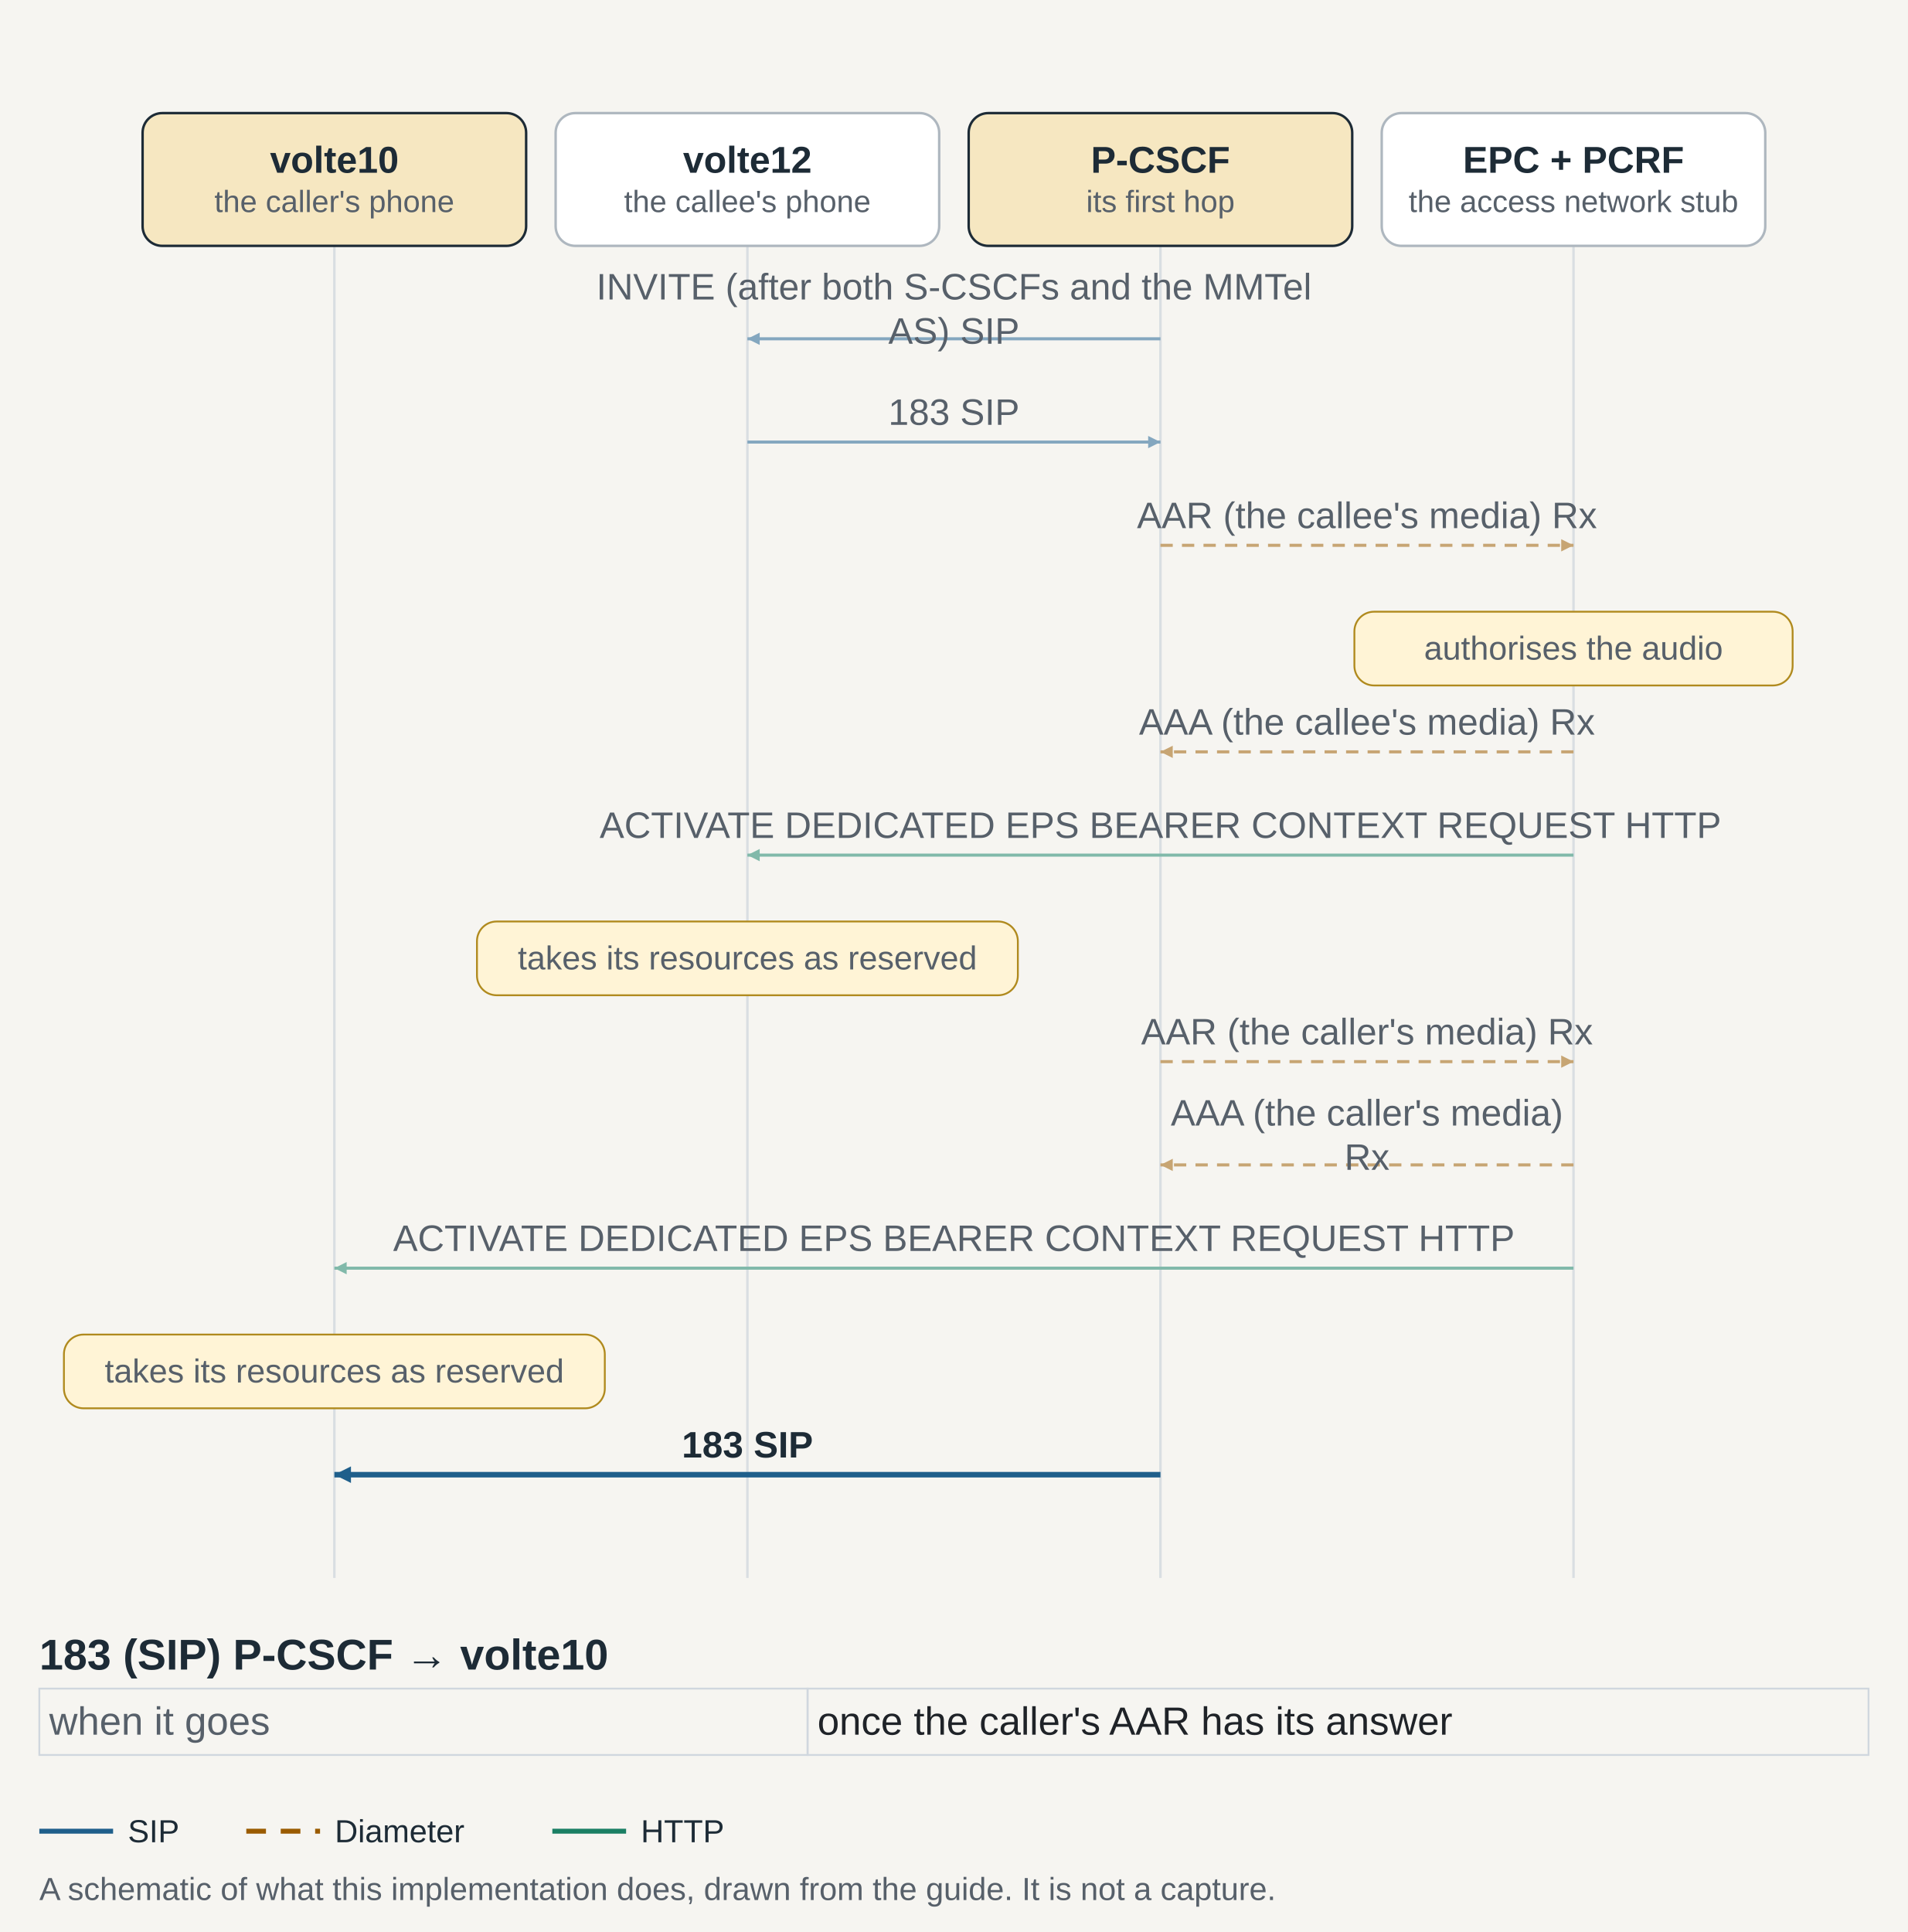
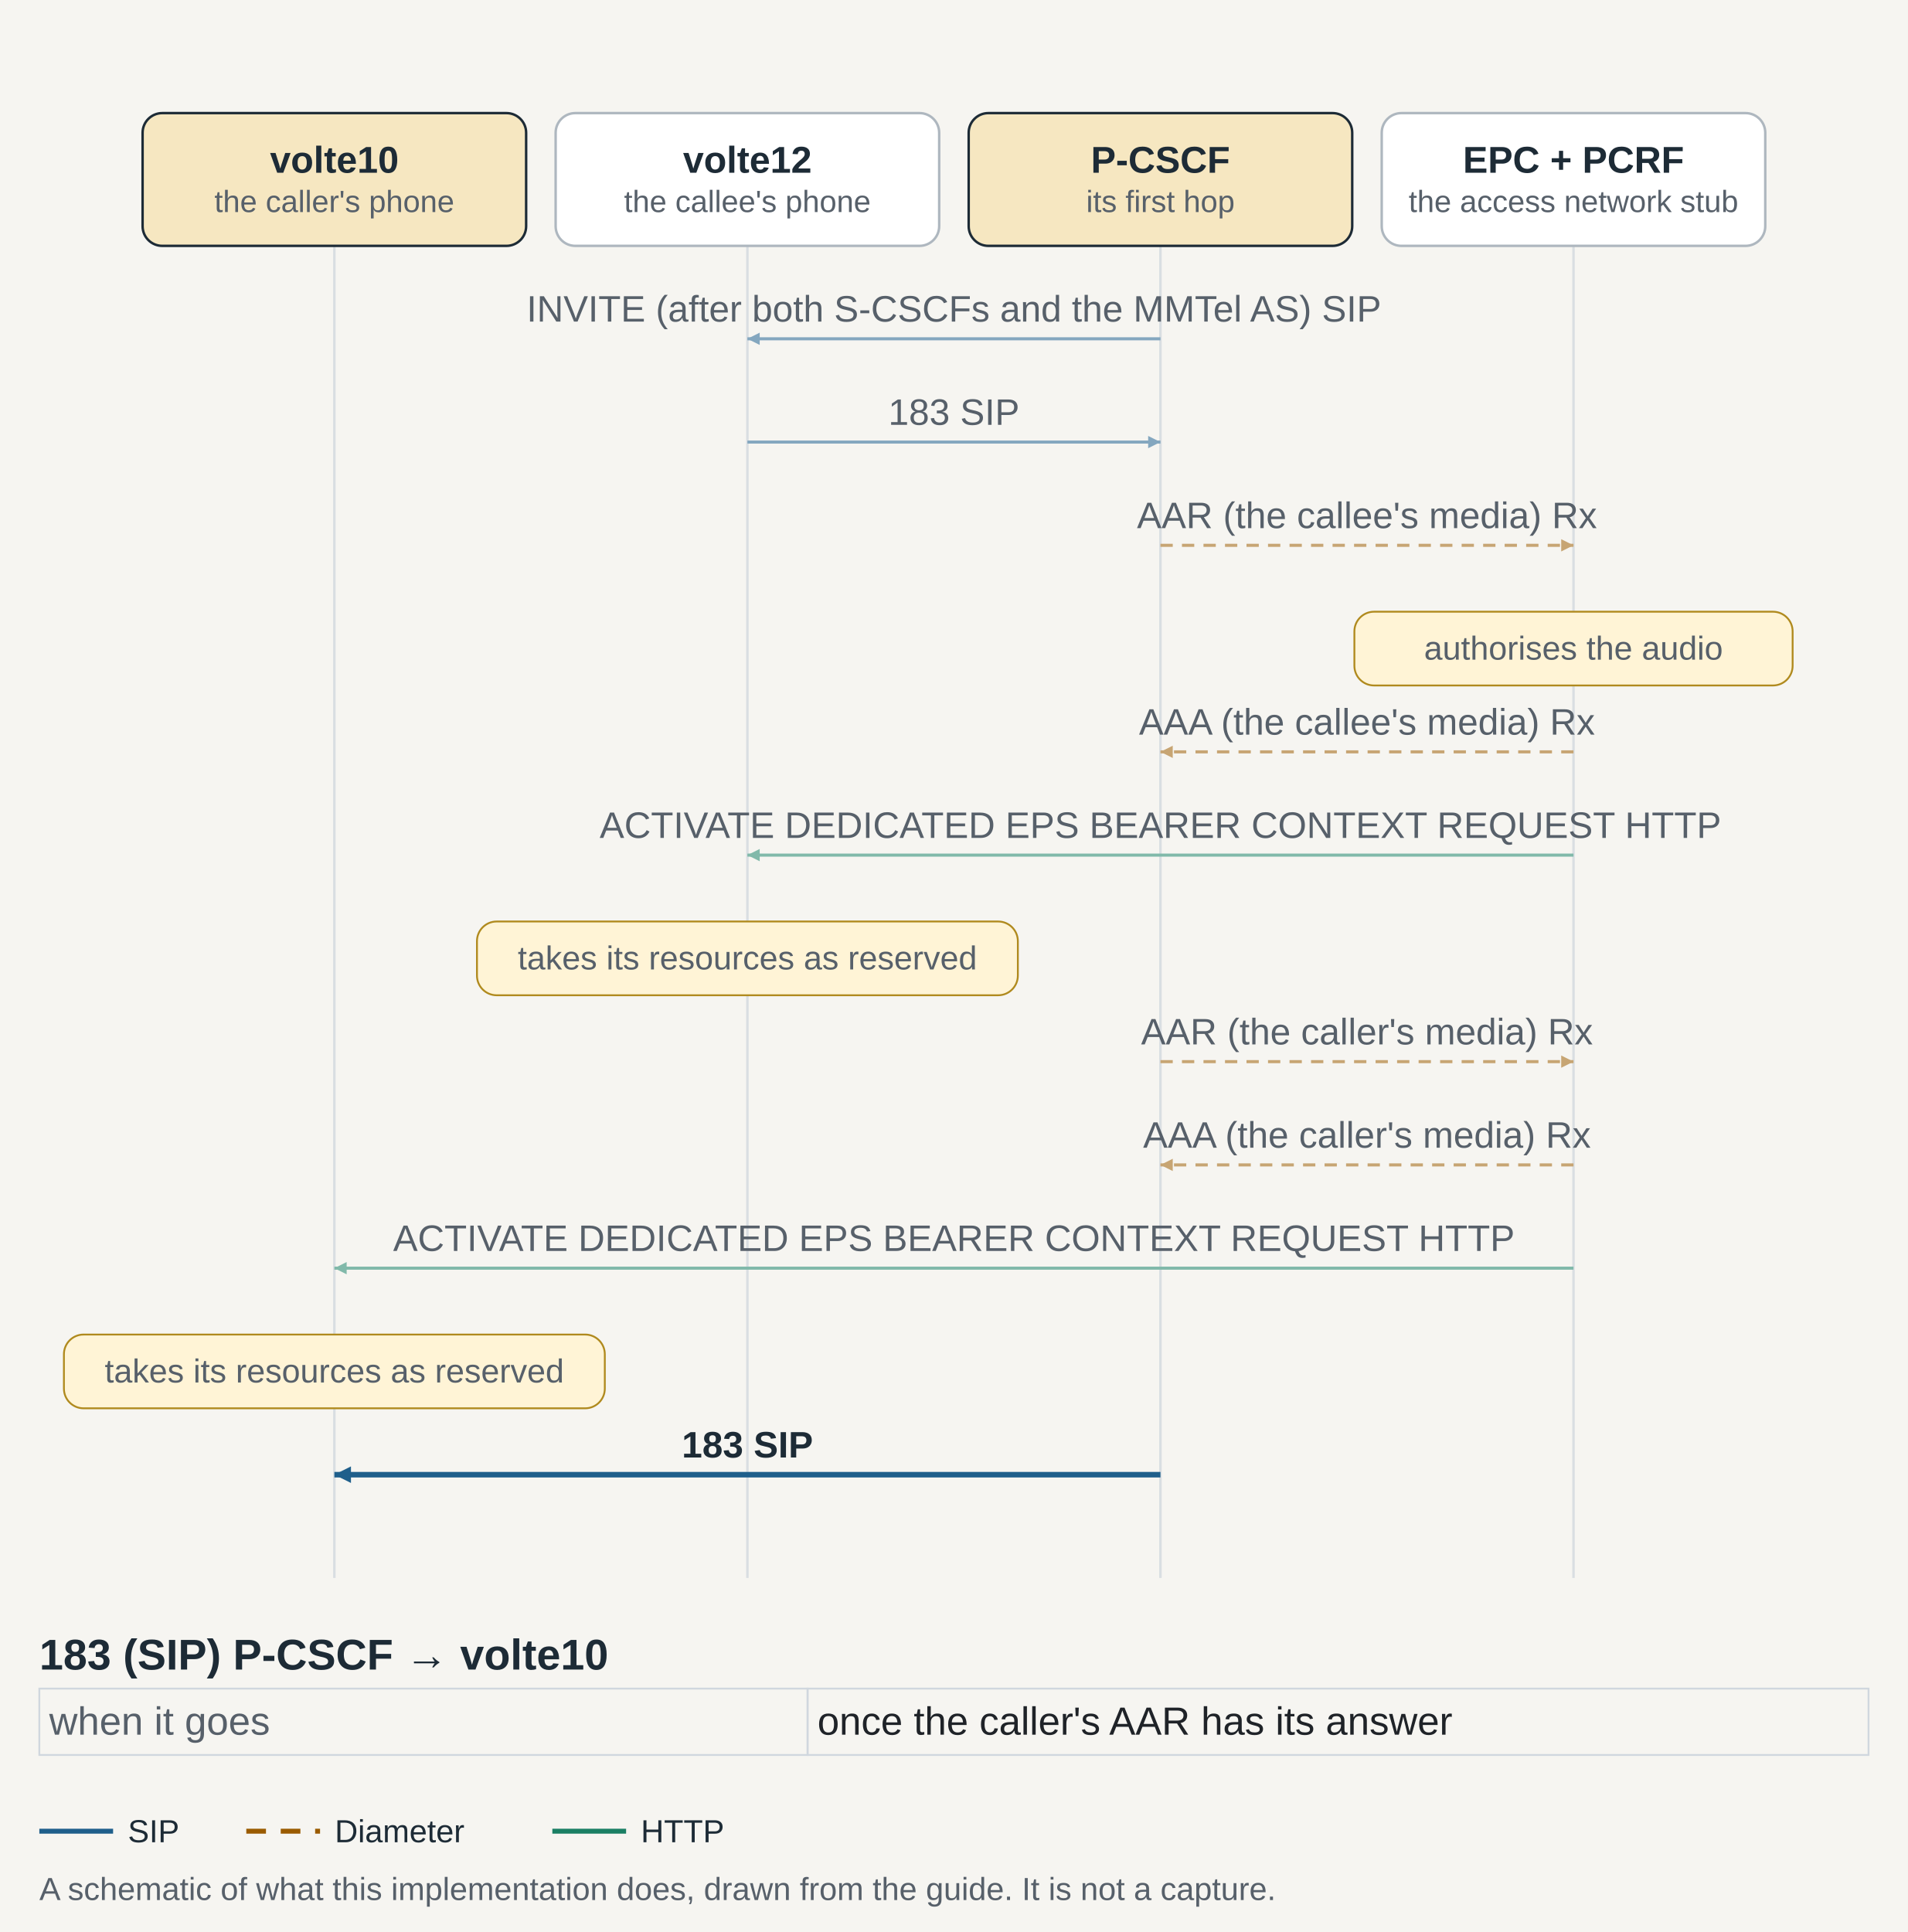
<svg xmlns="http://www.w3.org/2000/svg" viewBox="0 0 776 785.8" width="776" height="785.8" font-family="Calibri, Carlito, &quot;Segoe UI&quot;, Arial, &quot;Noto Sans CJK JP&quot;, &quot;Noto Sans JP&quot;, &quot;Yu Gothic UI&quot;, &quot;Yu Gothic&quot;, YuGothic, &quot;Hiragino Sans&quot;, Meiryo, sans-serif" role="img">
  <rect width="776" height="785.8" fill="#F6F5F1" />
  <g transform="translate(16 16)">
    <line x1="120" y1="84" x2="120" y2="625.8" stroke="#D9DEE2" stroke-width="1" />
    <rect x="42" y="30" width="156" height="54" fill="#F6E7C1" rx="8" stroke="#1D2B36" />
    <text x="120" y="54.25" font-size="15.2" fill="#1D2B36" text-anchor="middle" font-weight="bold">volte10</text>
    <text x="120" y="70.25" font-size="12.5" fill="#57606A" text-anchor="middle">the caller's phone</text>
    <line x1="288" y1="84" x2="288" y2="625.8" stroke="#D9DEE2" stroke-width="1" />
    <rect x="210" y="30" width="156" height="54" fill="#FFFFFF" rx="8" stroke="#AEB7BF" />
    <text x="288" y="54.25" font-size="15.2" fill="#1D2B36" text-anchor="middle" font-weight="bold">volte12</text>
    <text x="288" y="70.25" font-size="12.5" fill="#57606A" text-anchor="middle">the callee's phone</text>
    <line x1="456" y1="84" x2="456" y2="625.8" stroke="#D9DEE2" stroke-width="1" />
    <rect x="378" y="30" width="156" height="54" fill="#F6E7C1" rx="8" stroke="#1D2B36" />
    <text x="456" y="54.25" font-size="15.2" fill="#1D2B36" text-anchor="middle" font-weight="bold">P-CSCF</text>
    <text x="456" y="70.25" font-size="12.5" fill="#57606A" text-anchor="middle">its first hop</text>
    <line x1="624" y1="84" x2="624" y2="625.8" stroke="#D9DEE2" stroke-width="1" />
    <rect x="546" y="30" width="156" height="54" fill="#FFFFFF" rx="8" stroke="#AEB7BF" />
    <text x="624" y="54.25" font-size="15.2" fill="#1D2B36" text-anchor="middle" font-weight="bold">EPC + PCRF</text>
    <text x="624" y="70.25" font-size="12.5" fill="#57606A" text-anchor="middle">the access network stub</text>
    <line x1="456" y1="121.8" x2="288" y2="121.8" stroke="#84A7BF" stroke-width="1.25" />
    <polygon points="288,121.8 293,119.3 293,124.3" fill="#84A7BF" />
-     <text x="372" y="105.8" font-size="15" fill="#57606A" text-anchor="middle">INVITE (after both S-CSCFs and the MMTel</text>
-     <text x="372" y="123.8" font-size="15" fill="#57606A" text-anchor="middle">AS) SIP</text>
+     <text x="372" y="114.8" font-size="15" fill="#57606A" text-anchor="middle">INVITE (after both S-CSCFs and the MMTel AS) SIP</text>
    <line x1="288" y1="163.8" x2="456" y2="163.8" stroke="#84A7BF" stroke-width="1.25" />
    <polygon points="456,163.8 451,166.3 451,161.3" fill="#84A7BF" />
    <text x="372" y="156.8" font-size="15" fill="#57606A" text-anchor="middle">183 SIP</text>
    <line x1="456" y1="205.8" x2="624" y2="205.8" stroke="#C7A573" stroke-width="1.25" stroke-dasharray="5 3.75" />
    <polygon points="624,205.8 619,208.3 619,203.3" fill="#C7A573" />
    <text x="540" y="198.8" font-size="15" fill="#57606A" text-anchor="middle">AAR (the callee's media) Rx</text>
    <rect x="534.88" y="232.8" width="178.25" height="30" fill="#FFF4D6" rx="8" stroke="#B08A1E" stroke-width="0.75" />
    <text x="624" y="252.3" font-size="13.5" fill="#57606A" text-anchor="middle">authorises the audio</text>
    <line x1="624" y1="289.8" x2="456" y2="289.8" stroke="#C7A573" stroke-width="1.25" stroke-dasharray="5 3.75" />
    <polygon points="456,289.8 461,287.3 461,292.3" fill="#C7A573" />
    <text x="540" y="282.8" font-size="15" fill="#57606A" text-anchor="middle">AAA (the callee's media) Rx</text>
    <line x1="624" y1="331.8" x2="288" y2="331.8" stroke="#81B9AA" stroke-width="1.25" />
    <polygon points="288,331.8 293,329.3 293,334.3" fill="#81B9AA" />
    <text x="456" y="324.8" font-size="15" fill="#57606A" text-anchor="middle">ACTIVATE DEDICATED EPS BEARER CONTEXT REQUEST HTTP</text>
    <rect x="178" y="358.8" width="220" height="30" fill="#FFF4D6" rx="8" stroke="#B08A1E" stroke-width="0.75" />
    <text x="288" y="378.3" font-size="13.5" fill="#57606A" text-anchor="middle">takes its resources as reserved</text>
    <line x1="456" y1="415.8" x2="624" y2="415.8" stroke="#C7A573" stroke-width="1.25" stroke-dasharray="5 3.75" />
    <polygon points="624,415.8 619,418.3 619,413.3" fill="#C7A573" />
    <text x="540" y="408.8" font-size="15" fill="#57606A" text-anchor="middle">AAR (the caller's media) Rx</text>
    <line x1="624" y1="457.8" x2="456" y2="457.8" stroke="#C7A573" stroke-width="1.25" stroke-dasharray="5 3.75" />
    <polygon points="456,457.8 461,455.3 461,460.3" fill="#C7A573" />
-     <text x="540" y="441.8" font-size="15" fill="#57606A" text-anchor="middle">AAA (the caller's media)</text>
-     <text x="540" y="459.8" font-size="15" fill="#57606A" text-anchor="middle">Rx</text>
+     <text x="540" y="450.8" font-size="15" fill="#57606A" text-anchor="middle">AAA (the caller's media) Rx</text>
    <line x1="624" y1="499.8" x2="120" y2="499.8" stroke="#81B9AA" stroke-width="1.25" />
    <polygon points="120,499.8 125,497.3 125,502.3" fill="#81B9AA" />
    <text x="372" y="492.8" font-size="15" fill="#57606A" text-anchor="middle">ACTIVATE DEDICATED EPS BEARER CONTEXT REQUEST HTTP</text>
    <rect x="10" y="526.8" width="220" height="30" fill="#FFF4D6" rx="8" stroke="#B08A1E" stroke-width="0.75" />
    <text x="120" y="546.3" font-size="13.5" fill="#57606A" text-anchor="middle">takes its resources as reserved</text>
    <line x1="456" y1="583.8" x2="120" y2="583.8" stroke="#1F5F8B" stroke-width="2.25" />
    <polygon points="120,583.8 126.75,580.42 126.75,587.17" fill="#1F5F8B" />
    <text x="288" y="576.8" font-size="15" fill="#1D2B36" text-anchor="middle" font-weight="bold">183 SIP</text>
    <text x="0" y="663.05" font-size="17.5" fill="#1D2B36" text-anchor="start" font-weight="bold">183 (SIP)  P-CSCF → volte10</text>
    <rect x="0" y="670.8" width="312.48" height="27" fill="none" stroke="#D0D7DE" stroke-width="0.75" />
    <text x="4" y="689.55" font-size="16" fill="#57606A" text-anchor="start">when it goes</text>
    <rect x="312.48" y="670.8" width="431.52" height="27" fill="none" stroke="#D0D7DE" stroke-width="0.75" />
    <text x="316.48" y="689.55" font-size="16" fill="#1F2328" text-anchor="start">once the caller's AAR has its answer</text>
  </g>
  <line x1="16" y1="744.8" x2="46" y2="744.8" stroke="#1F5F8B" stroke-width="2" />
  <text x="52" y="749.3" font-size="13" fill="#1D2B36">SIP</text>
  <line x1="100.18" y1="744.8" x2="130.18" y2="744.8" stroke="#9A5B00" stroke-width="2" stroke-dasharray="8 6" />
  <text x="136.18" y="749.3" font-size="13" fill="#1D2B36">Diameter</text>
  <line x1="224.66" y1="744.8" x2="254.66" y2="744.8" stroke="#1A7F64" stroke-width="2" />
  <text x="260.66" y="749.3" font-size="13" fill="#1D2B36">HTTP</text>
  <text x="16" y="772.8" font-size="13" fill="#57606A">A schematic of what this implementation does, drawn from the guide. It is not a capture.</text>
</svg>
